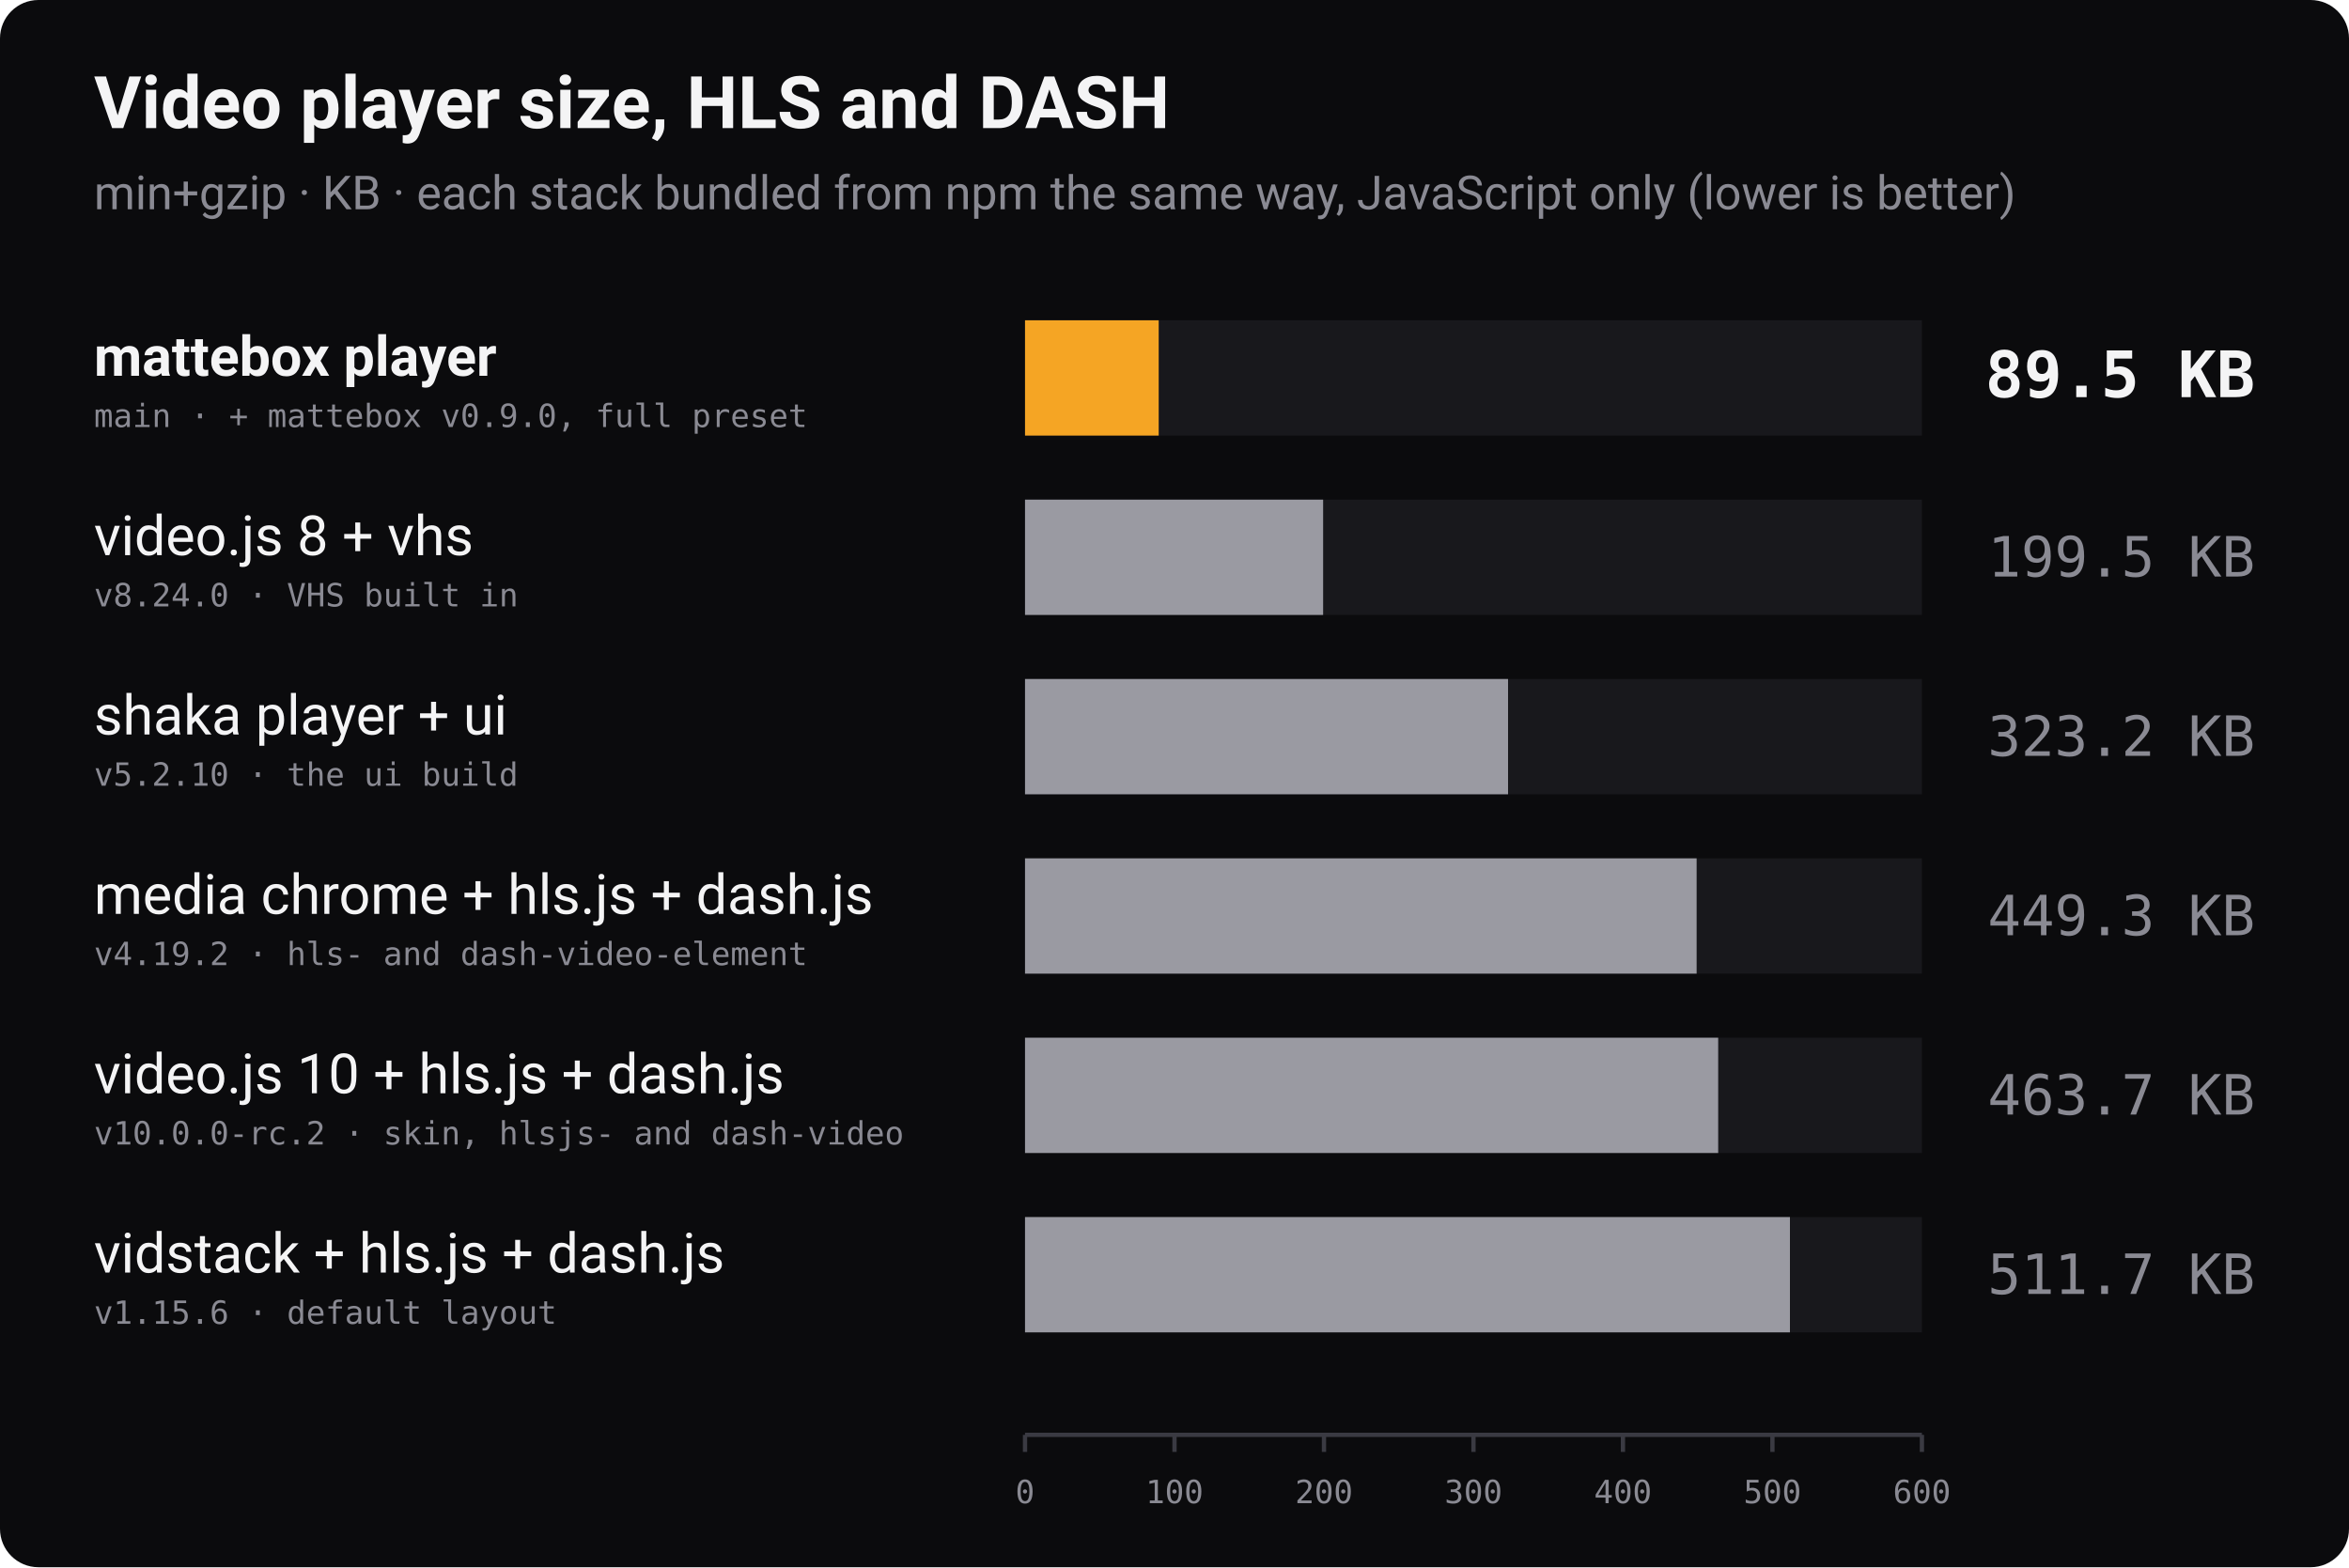
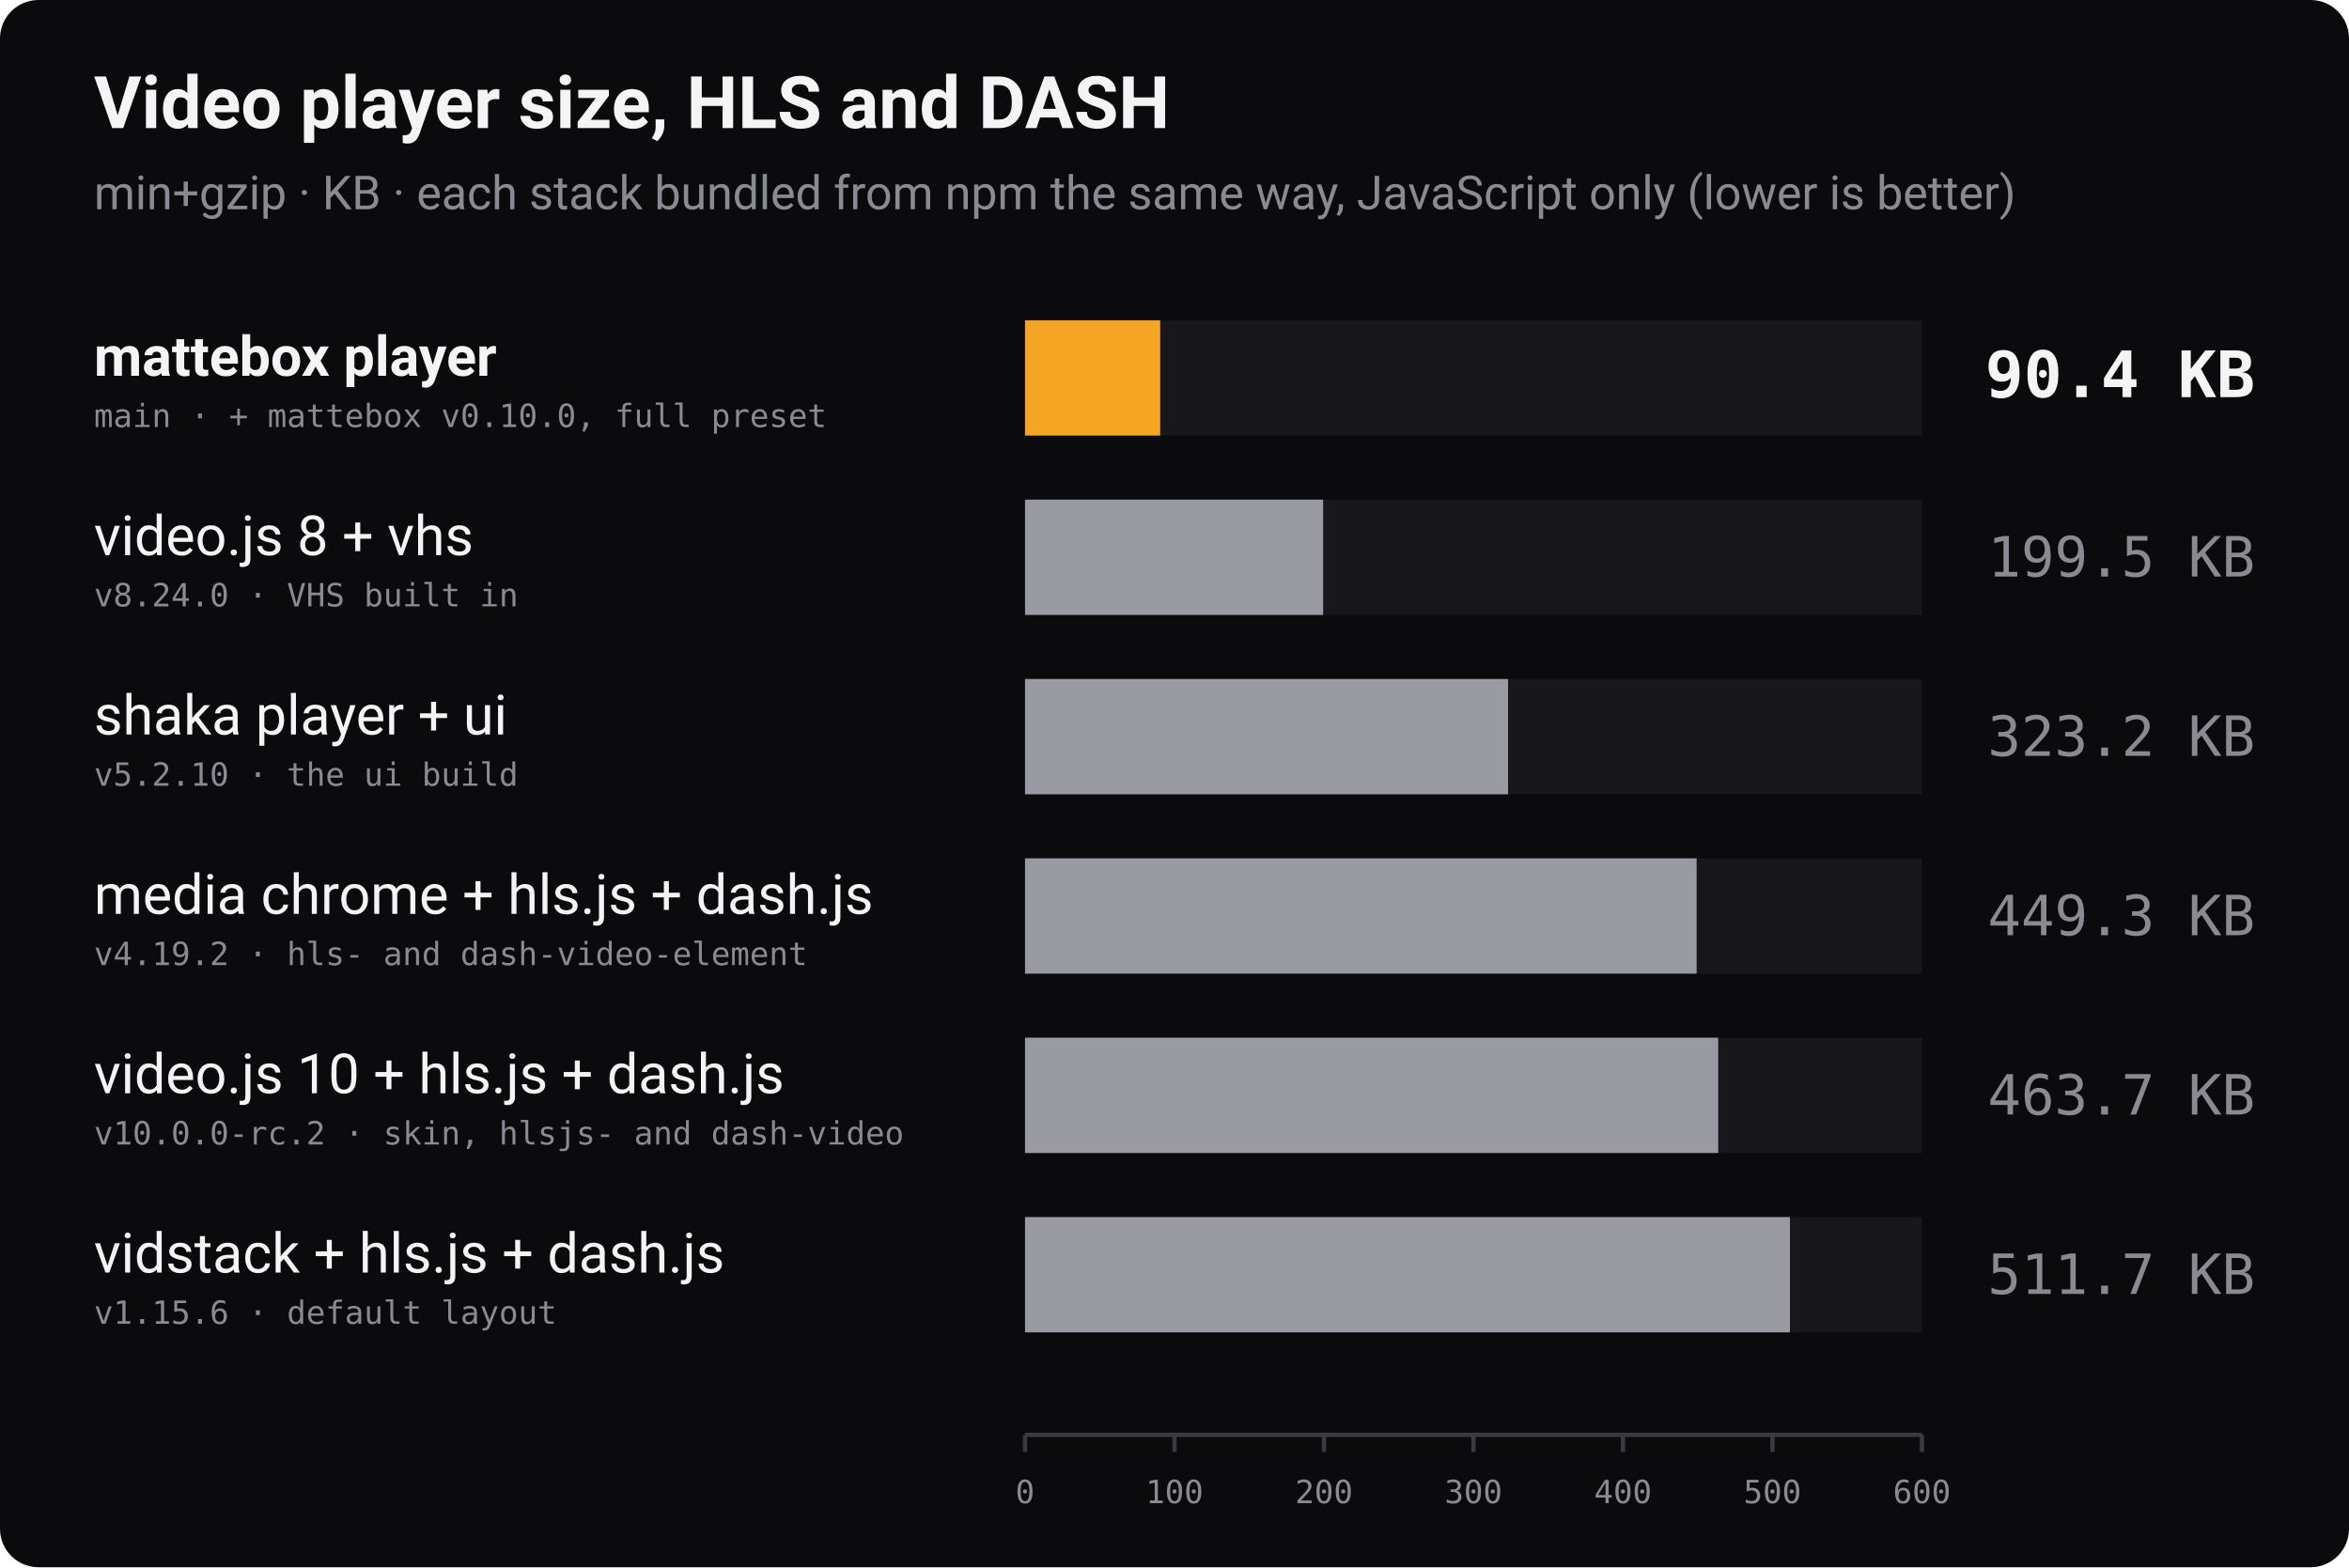
<svg xmlns="http://www.w3.org/2000/svg" width="1100" height="734" viewBox="0 0 1100 734" role="img" aria-label="Bundle size of video players with HLS and DASH playback, min+gzip, lower is better">
  <rect width="1100" height="734" rx="18" fill="#0b0b0d" />
  <text x="44" y="60" font-family="-apple-system, 'Segoe UI', Roboto, Helvetica, Arial, sans-serif" font-size="34" font-weight="700" fill="#f4f4f5">Video player size, HLS and DASH</text>
  <text x="44" y="98" font-family="-apple-system, 'Segoe UI', Roboto, Helvetica, Arial, sans-serif" font-size="22" fill="#8a8a93">min+gzip · KB · each stack bundled from npm the same way, JavaScript only (lower is better)</text>
  <text x="44" y="176" font-family="-apple-system, 'Segoe UI', Roboto, Helvetica, Arial, sans-serif" font-size="26" font-weight="700" fill="#f4f4f5">mattebox player</text>
-   <text x="44" y="200" font-family="ui-monospace, 'SF Mono', Menlo, Consolas, monospace" font-size="15" fill="#8a8a93">main · + mattebox v0.9.0, full preset</text>
+   <text x="44" y="200" font-family="ui-monospace, 'SF Mono', Menlo, Consolas, monospace" font-size="15" fill="#8a8a93">main · + mattebox v0.10.0, full preset</text>
  <rect x="480" y="150" width="420" height="54" fill="#18181c" />
-   <rect x="480" y="150" width="62.6" height="54" fill="#f5a524" />
-   <text x="1056" y="186" text-anchor="end" font-family="ui-monospace, 'SF Mono', Menlo, Consolas, monospace" font-size="30" font-weight="700" fill="#f4f4f5">89.5 KB</text>
+   <rect x="480" y="150" width="63.3" height="54" fill="#f5a524" />
+   <text x="1056" y="186" text-anchor="end" font-family="ui-monospace, 'SF Mono', Menlo, Consolas, monospace" font-size="30" font-weight="700" fill="#f4f4f5">90.4 KB</text>
  <text x="44" y="260" font-family="-apple-system, 'Segoe UI', Roboto, Helvetica, Arial, sans-serif" font-size="26" font-weight="400" fill="#f4f4f5">video.js 8 + vhs</text>
  <text x="44" y="284" font-family="ui-monospace, 'SF Mono', Menlo, Consolas, monospace" font-size="15" fill="#8a8a93">v8.24.0 · VHS built in</text>
  <rect x="480" y="234" width="420" height="54" fill="#18181c" />
  <rect x="480" y="234" width="139.6" height="54" fill="#9a9aa2" />
  <text x="1056" y="270" text-anchor="end" font-family="ui-monospace, 'SF Mono', Menlo, Consolas, monospace" font-size="26" font-weight="400" fill="#8a8a93">199.5 KB</text>
  <text x="44" y="344" font-family="-apple-system, 'Segoe UI', Roboto, Helvetica, Arial, sans-serif" font-size="26" font-weight="400" fill="#f4f4f5">shaka player + ui</text>
  <text x="44" y="368" font-family="ui-monospace, 'SF Mono', Menlo, Consolas, monospace" font-size="15" fill="#8a8a93">v5.2.10 · the ui build</text>
  <rect x="480" y="318" width="420" height="54" fill="#18181c" />
  <rect x="480" y="318" width="226.2" height="54" fill="#9a9aa2" />
  <text x="1056" y="354" text-anchor="end" font-family="ui-monospace, 'SF Mono', Menlo, Consolas, monospace" font-size="26" font-weight="400" fill="#8a8a93">323.2 KB</text>
  <text x="44" y="428" font-family="-apple-system, 'Segoe UI', Roboto, Helvetica, Arial, sans-serif" font-size="26" font-weight="400" fill="#f4f4f5">media chrome + hls.js + dash.js</text>
  <text x="44" y="452" font-family="ui-monospace, 'SF Mono', Menlo, Consolas, monospace" font-size="15" fill="#8a8a93">v4.19.2 · hls- and dash-video-element</text>
  <rect x="480" y="402" width="420" height="54" fill="#18181c" />
  <rect x="480" y="402" width="314.5" height="54" fill="#9a9aa2" />
  <text x="1056" y="438" text-anchor="end" font-family="ui-monospace, 'SF Mono', Menlo, Consolas, monospace" font-size="26" font-weight="400" fill="#8a8a93">449.3 KB</text>
  <text x="44" y="512" font-family="-apple-system, 'Segoe UI', Roboto, Helvetica, Arial, sans-serif" font-size="26" font-weight="400" fill="#f4f4f5">video.js 10 + hls.js + dash.js</text>
  <text x="44" y="536" font-family="ui-monospace, 'SF Mono', Menlo, Consolas, monospace" font-size="15" fill="#8a8a93">v10.0.0-rc.2 · skin, hlsjs- and dash-video</text>
  <rect x="480" y="486" width="420" height="54" fill="#18181c" />
  <rect x="480" y="486" width="324.6" height="54" fill="#9a9aa2" />
  <text x="1056" y="522" text-anchor="end" font-family="ui-monospace, 'SF Mono', Menlo, Consolas, monospace" font-size="26" font-weight="400" fill="#8a8a93">463.7 KB</text>
  <text x="44" y="596" font-family="-apple-system, 'Segoe UI', Roboto, Helvetica, Arial, sans-serif" font-size="26" font-weight="400" fill="#f4f4f5">vidstack + hls.js + dash.js</text>
  <text x="44" y="620" font-family="ui-monospace, 'SF Mono', Menlo, Consolas, monospace" font-size="15" fill="#8a8a93">v1.15.6 · default layout</text>
  <rect x="480" y="570" width="420" height="54" fill="#18181c" />
  <rect x="480" y="570" width="358.2" height="54" fill="#9a9aa2" />
  <text x="1056" y="606" text-anchor="end" font-family="ui-monospace, 'SF Mono', Menlo, Consolas, monospace" font-size="26" font-weight="400" fill="#8a8a93">511.7 KB</text>
  <line x1="480" y1="672" x2="900" y2="672" stroke="#3a3a42" stroke-width="2" />
  <line x1="480.0" y1="672" x2="480.0" y2="680" stroke="#3a3a42" stroke-width="2" />
  <text x="480.0" y="704" text-anchor="middle" font-family="ui-monospace, 'SF Mono', Menlo, Consolas, monospace" font-size="15" fill="#8a8a93">0</text>
  <line x1="550.0" y1="672" x2="550.0" y2="680" stroke="#3a3a42" stroke-width="2" />
  <text x="550.0" y="704" text-anchor="middle" font-family="ui-monospace, 'SF Mono', Menlo, Consolas, monospace" font-size="15" fill="#8a8a93">100</text>
  <line x1="620.0" y1="672" x2="620.0" y2="680" stroke="#3a3a42" stroke-width="2" />
  <text x="620.0" y="704" text-anchor="middle" font-family="ui-monospace, 'SF Mono', Menlo, Consolas, monospace" font-size="15" fill="#8a8a93">200</text>
  <line x1="690.0" y1="672" x2="690.0" y2="680" stroke="#3a3a42" stroke-width="2" />
  <text x="690.0" y="704" text-anchor="middle" font-family="ui-monospace, 'SF Mono', Menlo, Consolas, monospace" font-size="15" fill="#8a8a93">300</text>
  <line x1="760.0" y1="672" x2="760.0" y2="680" stroke="#3a3a42" stroke-width="2" />
  <text x="760.0" y="704" text-anchor="middle" font-family="ui-monospace, 'SF Mono', Menlo, Consolas, monospace" font-size="15" fill="#8a8a93">400</text>
  <line x1="830.0" y1="672" x2="830.0" y2="680" stroke="#3a3a42" stroke-width="2" />
  <text x="830.0" y="704" text-anchor="middle" font-family="ui-monospace, 'SF Mono', Menlo, Consolas, monospace" font-size="15" fill="#8a8a93">500</text>
  <line x1="900.0" y1="672" x2="900.0" y2="680" stroke="#3a3a42" stroke-width="2" />
  <text x="900.0" y="704" text-anchor="middle" font-family="ui-monospace, 'SF Mono', Menlo, Consolas, monospace" font-size="15" fill="#8a8a93">600</text>
</svg>
